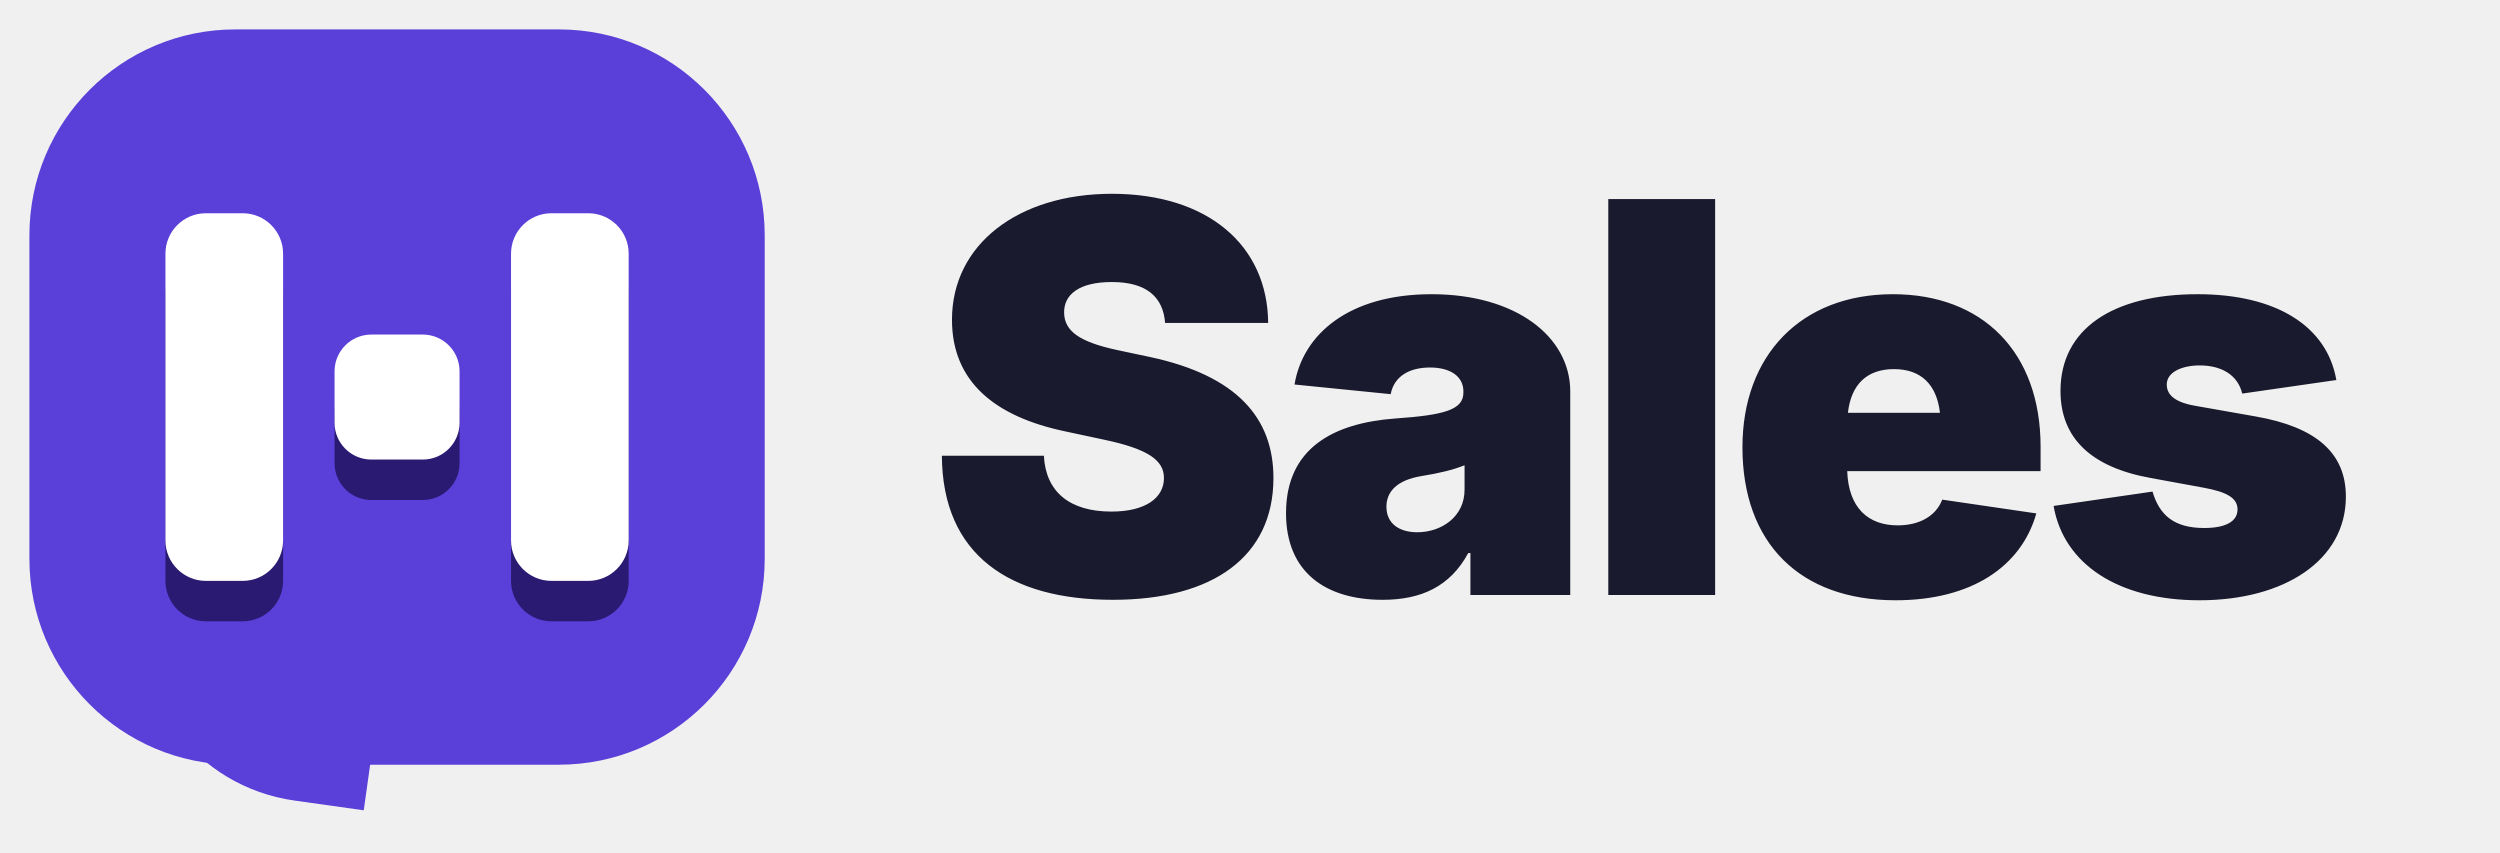
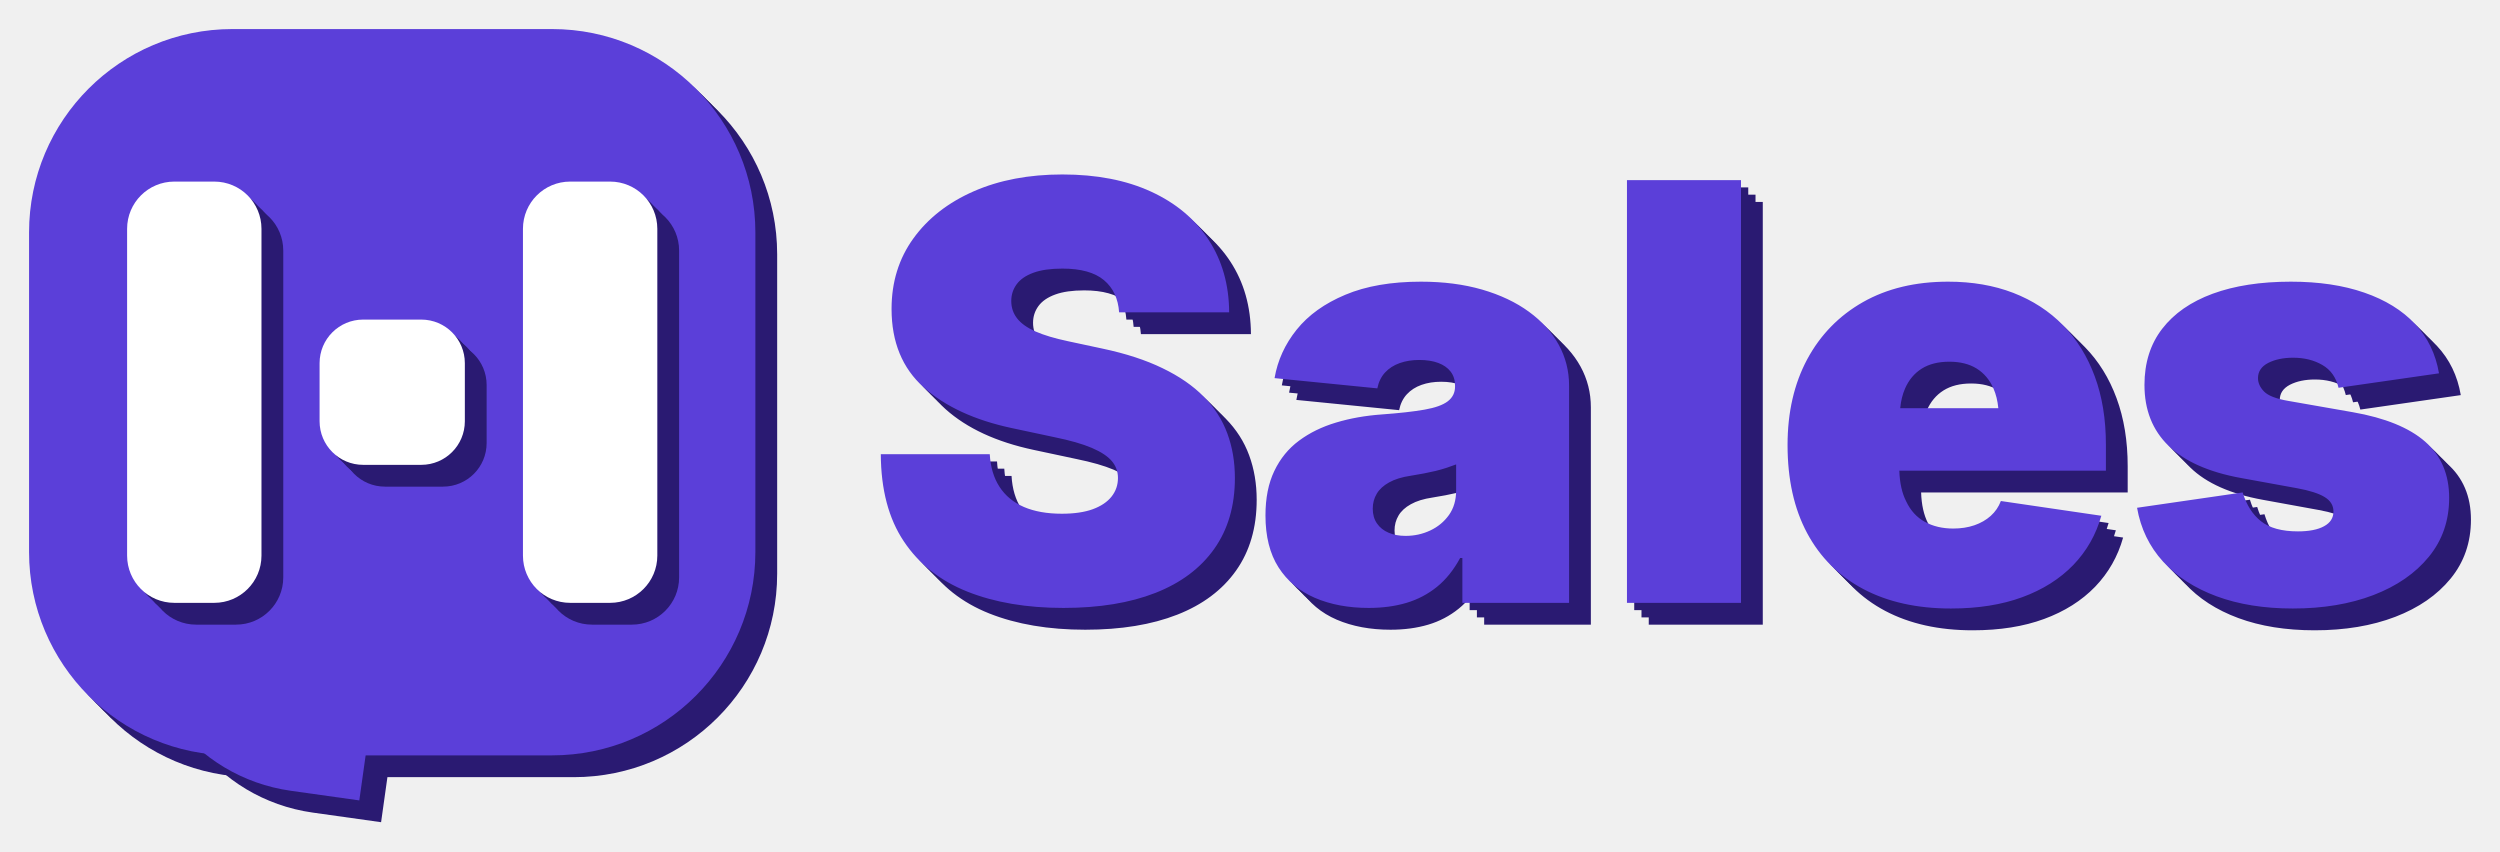
- <svg xmlns="http://www.w3.org/2000/svg" viewBox="-4 -4 340 116" role="img" aria-label="HSales">
-   <path d="M14 70 H48 V104 H38.5 A24.5 24.5 0 0 1 14 79.5 Z" fill="#5B3FD9" transform="rotate(8 31 87)" />
-   <rect x="0" y="0" width="100" height="100" rx="28" fill="#5B3FD9" />
-   <g fill="#2A1A72">
-     <rect x="18.5" y="30.5" width="16" height="50" rx="5.5" />
-     <rect x="65.5" y="30.5" width="16" height="50" rx="5.5" />
-     <rect x="41.5" y="47" width="17" height="17" rx="5" />
+ <svg xmlns="http://www.w3.org/2000/svg" viewBox="96.00 96.00 344.20 117.20">
+   <g transform="translate(100, 100)">
+     <g transform="translate(0, 0)">
+       <g fill="#2A1A72">
+         <g transform="translate(1, 1)">
+           <path d="M14 70 H48 V104 H38.5 A24.5 24.5 0 0 1 14 79.5 Z" transform="rotate(8 31 87)" />
+         </g>
+         <rect x="1" y="1" width="100" height="100" rx="28" />
+         <g transform="translate(2, 2)">
+           <path d="M14 70 H48 V104 H38.5 A24.5 24.5 0 0 1 14 79.5 Z" transform="rotate(8 31 87)" />
+         </g>
+         <rect x="2" y="2" width="100" height="100" rx="28" />
+         <g transform="translate(3, 3)">
+           <path d="M14 70 H48 V104 H38.5 A24.5 24.5 0 0 1 14 79.5 Z" transform="rotate(8 31 87)" />
+         </g>
+         <rect x="3" y="3" width="100" height="100" rx="28" />
+       </g>
+       <g>
+         <path d="M14 70 H48 V104 H38.5 A24.5 24.5 0 0 1 14 79.5 Z" fill="#5B3FD9" transform="rotate(8 31 87)" />
+         <rect x="0" y="0" width="100" height="100" rx="28" fill="#5B3FD9" />
+       </g>
+       <g fill="#2A1A72">
+         <g transform="translate(1, 1)">
+           <rect x="13.5" y="21" width="18.5" height="58" rx="6.5" />
+           <rect x="68" y="21" width="18.5" height="58" rx="6.5" />
+           <rect x="40" y="40" width="20" height="20" rx="6" />
+         </g>
+         <g transform="translate(2, 2)">
+           <rect x="13.5" y="21" width="18.5" height="58" rx="6.5" />
+           <rect x="68" y="21" width="18.5" height="58" rx="6.5" />
+           <rect x="40" y="40" width="20" height="20" rx="6" />
+         </g>
+         <g transform="translate(3, 3)">
+           <rect x="13.5" y="21" width="18.5" height="58" rx="6.5" />
+           <rect x="68" y="21" width="18.5" height="58" rx="6.5" />
+           <rect x="40" y="40" width="20" height="20" rx="6" />
+         </g>
+       </g>
+       <g fill="#ffffff">
+         <rect x="13.5" y="21" width="18.5" height="58" rx="6.5" />
+         <rect x="68" y="21" width="18.5" height="58" rx="6.5" />
+         <rect x="40" y="40" width="20" height="20" rx="6" />
+       </g>
+       <g transform="translate(115, 79)">
+         <g fill="#2A1A72">
+           <g transform="translate(1, 1)">
+             <path d="M27.42 0.70L27.42 0.70Q19.84 0.70 14.20-1.54Q8.55-3.79 5.43-8.48Q2.30-13.16 2.27-20.47L2.27-20.47L17.27-20.47Q17.42-17.81 18.61-15.98Q19.80-14.14 21.97-13.20Q24.14-12.27 27.19-12.27L27.19-12.27Q29.73-12.27 31.45-12.89Q33.16-13.52 34.04-14.63Q34.92-15.74 34.92-17.19L34.92-17.19Q34.92-18.52 34.08-19.51Q33.24-20.51 31.33-21.33Q29.41-22.15 26.17-22.81L26.17-22.81L20.31-24.06Q12.62-25.70 8.18-29.67Q3.75-33.63 3.75-40.47L3.75-40.47Q3.75-46.02 6.76-50.18Q9.77-54.34 15.06-56.66Q20.35-58.98 27.27-58.98L27.27-58.98Q34.34-58.98 39.47-56.62Q44.61-54.26 47.40-49.98Q50.20-45.70 50.23-40L50.23-40L35.08-40Q34.88-42.85 32.99-44.43Q31.09-46.02 27.27-46.02L27.27-46.02Q24.84-46.02 23.28-45.45Q21.72-44.88 20.98-43.87Q20.23-42.85 20.23-41.56L20.23-41.56Q20.23-40.20 21.04-39.16Q21.84-38.13 23.57-37.36Q25.31-36.60 28.05-36.02L28.05-36.02L32.81-35Q37.62-33.98 41.07-32.30Q44.53-30.63 46.74-28.38Q48.95-26.13 49.98-23.32Q51.02-20.51 51.02-17.19L51.02-17.19Q51.02-11.45 48.18-7.44Q45.35-3.44 40.08-1.37Q34.80 0.70 27.42 0.70ZM69.45 0.70L69.45 0.70Q65.27 0.70 62.05-0.68Q58.83-2.07 57.03-4.88Q55.23-7.70 55.23-12.03L55.23-12.03Q55.23-15.63 56.45-18.16Q57.66-20.70 59.84-22.32Q62.03-23.95 64.94-24.82Q67.85-25.70 71.25-25.94L71.25-25.94Q74.92-26.21 77.13-26.60Q79.34-26.99 80.33-27.75Q81.33-28.52 81.33-29.77L81.33-29.77L81.33-29.92Q81.33-31.05 80.72-31.84Q80.12-32.62 79.02-33.03Q77.93-33.44 76.41-33.44L76.41-33.44Q74.92-33.44 73.71-33.01Q72.50-32.58 71.70-31.72Q70.90-30.86 70.63-29.53L70.63-29.53L56.48-30.94Q57.11-34.61 59.53-37.62Q61.95-40.63 66.23-42.42Q70.51-44.22 76.64-44.22L76.64-44.22Q81.29-44.22 85.06-43.13Q88.83-42.03 91.50-40.08Q94.18-38.13 95.61-35.53Q97.03-32.93 97.03-29.92L97.03-29.92L97.03 0L82.34 0L82.34-6.17L82.03-6.17Q80.70-3.71 78.85-2.21Q76.99-0.70 74.65 0Q72.30 0.70 69.45 0.70ZM74.53-9.22L74.53-9.22Q76.33-9.22 77.91-9.96Q79.49-10.70 80.49-12.09Q81.48-13.48 81.48-15.47L81.48-15.47L81.48-19.06Q80.86-18.83 80.16-18.59Q79.45-18.36 78.65-18.16Q77.85-17.97 77.01-17.81Q76.17-17.66 75.23-17.50L75.23-17.50Q73.40-17.23 72.25-16.58Q71.09-15.94 70.55-15.02Q70-14.10 70-12.97L70-12.97Q70-11.76 70.59-10.92Q71.17-10.08 72.19-9.65Q73.20-9.22 74.53-9.22ZM105-58.20L120.70-58.20L120.70 0L105 0L105-58.20ZM149.61 0.78L149.61 0.78Q142.62 0.78 137.56-1.89Q132.50-4.57 129.80-9.61Q127.11-14.65 127.11-21.72L127.11-21.72Q127.11-28.48 129.82-33.54Q132.54-38.59 137.50-41.41Q142.46-44.22 149.22-44.22L149.22-44.22Q154.18-44.22 158.18-42.68Q162.19-41.13 165.04-38.22Q167.89-35.31 169.41-31.17Q170.94-27.03 170.94-21.80L170.94-21.80L170.94-18.20L142.50-18.20Q142.58-15.66 143.44-13.98L143.44-13.98Q144.34-12.07 146.02-11.15Q147.70-10.23 149.92-10.23L149.92-10.23Q151.52-10.23 152.83-10.68Q154.14-11.13 155.08-11.97Q156.02-12.81 156.48-14.02L156.48-14.02L170.31-11.99Q169.22-8.09 166.45-5.21Q163.67-2.34 159.43-0.78Q155.20 0.78 149.61 0.78ZM142.62-26.80L142.62-26.80L156.13-26.80Q155.98-28.32 155.47-29.49L155.47-29.49Q154.69-31.29 153.16-32.25Q151.64-33.20 149.38-33.20Q147.11-33.20 145.59-32.25Q144.06-31.29 143.28-29.49L143.28-29.49Q142.77-28.32 142.62-26.80ZM196.68 0.78L196.68 0.78Q190.74 0.78 186.19-0.90Q181.64-2.58 178.81-5.68Q175.98-8.79 175.23-13.09L175.23-13.09L189.77-15.20Q190.55-12.62 192.30-11.23Q194.06-9.84 197.38-9.84L197.38-9.84Q199.69-9.84 200.98-10.55Q202.27-11.25 202.27-12.58L202.27-12.58Q202.27-13.83 201.05-14.57Q199.84-15.31 197.27-15.78L197.27-15.78L189.53-17.19Q182.89-18.40 179.57-21.62Q176.25-24.84 176.25-30L176.25-30Q176.25-34.57 178.69-37.73Q181.13-40.90 185.64-42.56Q190.16-44.22 196.41-44.22L196.41-44.22Q202.19-44.22 206.52-42.71Q210.86-41.21 213.50-38.40Q216.13-35.59 216.80-31.60L216.80-31.60L202.97-29.61Q202.46-31.76 200.74-32.75Q199.02-33.75 196.72-33.75L196.72-33.75Q194.69-33.75 193.28-33.03Q191.88-32.30 191.88-30.94L191.88-30.94Q191.88-29.96 192.71-29.10Q193.55-28.24 196.02-27.81L196.02-27.81L204.92-26.25Q211.60-25.08 214.90-22.19Q218.20-19.30 218.20-14.45L218.20-14.45Q218.20-9.77 215.41-6.35Q212.62-2.93 207.77-1.07Q202.93 0.78 196.68 0.78Z" />
+           </g>
+           <g transform="translate(2, 2)">
+             <path d="M27.42 0.70L27.42 0.70Q19.84 0.70 14.20-1.54Q8.55-3.79 5.43-8.48Q2.30-13.16 2.27-20.47L2.27-20.47L17.27-20.47Q17.42-17.81 18.61-15.98Q19.80-14.14 21.97-13.20Q24.14-12.27 27.19-12.27L27.19-12.27Q29.73-12.27 31.45-12.89Q33.16-13.52 34.04-14.63Q34.92-15.74 34.92-17.19L34.92-17.19Q34.92-18.52 34.08-19.51Q33.24-20.51 31.33-21.33Q29.41-22.15 26.17-22.81L26.17-22.81L20.31-24.06Q12.62-25.70 8.18-29.67Q3.75-33.63 3.75-40.47L3.75-40.47Q3.75-46.02 6.76-50.18Q9.77-54.34 15.06-56.66Q20.35-58.98 27.27-58.98L27.27-58.98Q34.34-58.98 39.47-56.62Q44.61-54.26 47.40-49.98Q50.20-45.70 50.23-40L50.23-40L35.08-40Q34.88-42.85 32.99-44.43Q31.09-46.02 27.27-46.02L27.27-46.02Q24.84-46.02 23.28-45.45Q21.72-44.88 20.98-43.87Q20.23-42.85 20.23-41.56L20.23-41.56Q20.23-40.20 21.04-39.16Q21.84-38.13 23.57-37.36Q25.31-36.60 28.05-36.02L28.05-36.02L32.81-35Q37.62-33.98 41.07-32.30Q44.53-30.63 46.74-28.38Q48.95-26.13 49.98-23.32Q51.02-20.51 51.02-17.19L51.02-17.19Q51.02-11.45 48.18-7.44Q45.35-3.44 40.08-1.37Q34.80 0.70 27.42 0.70ZM69.45 0.70L69.45 0.70Q65.27 0.70 62.05-0.68Q58.83-2.07 57.03-4.88Q55.23-7.70 55.23-12.03L55.23-12.03Q55.23-15.63 56.45-18.16Q57.66-20.70 59.84-22.32Q62.03-23.95 64.94-24.82Q67.85-25.70 71.25-25.94L71.25-25.94Q74.92-26.21 77.13-26.60Q79.34-26.99 80.33-27.75Q81.33-28.52 81.33-29.77L81.33-29.77L81.33-29.92Q81.33-31.05 80.72-31.84Q80.12-32.62 79.02-33.03Q77.93-33.44 76.41-33.44L76.41-33.44Q74.92-33.44 73.71-33.01Q72.50-32.58 71.70-31.72Q70.90-30.86 70.63-29.53L70.63-29.53L56.48-30.94Q57.11-34.61 59.53-37.62Q61.95-40.63 66.23-42.42Q70.51-44.22 76.64-44.22L76.64-44.22Q81.29-44.22 85.06-43.13Q88.83-42.03 91.50-40.08Q94.18-38.13 95.61-35.53Q97.03-32.93 97.03-29.92L97.03-29.92L97.03 0L82.34 0L82.34-6.17L82.03-6.17Q80.70-3.71 78.85-2.21Q76.99-0.70 74.65 0Q72.30 0.70 69.45 0.70ZM74.53-9.22L74.53-9.22Q76.33-9.22 77.91-9.96Q79.49-10.70 80.49-12.09Q81.48-13.48 81.48-15.47L81.48-15.47L81.48-19.06Q80.86-18.83 80.16-18.59Q79.45-18.36 78.65-18.16Q77.85-17.97 77.01-17.81Q76.17-17.66 75.23-17.50L75.23-17.50Q73.40-17.23 72.25-16.58Q71.09-15.94 70.55-15.02Q70-14.10 70-12.97L70-12.97Q70-11.76 70.59-10.92Q71.17-10.08 72.19-9.65Q73.20-9.22 74.53-9.22ZM105-58.20L120.70-58.20L120.70 0L105 0L105-58.20ZM149.61 0.78L149.61 0.78Q142.62 0.78 137.56-1.89Q132.50-4.57 129.80-9.61Q127.11-14.65 127.11-21.72L127.11-21.72Q127.11-28.48 129.82-33.54Q132.54-38.59 137.50-41.41Q142.46-44.22 149.22-44.22L149.22-44.22Q154.18-44.22 158.18-42.68Q162.19-41.13 165.04-38.22Q167.89-35.31 169.41-31.17Q170.94-27.03 170.94-21.80L170.94-21.80L170.94-18.20L142.50-18.20Q142.58-15.66 143.44-13.98L143.44-13.98Q144.34-12.07 146.02-11.15Q147.70-10.23 149.92-10.23L149.92-10.23Q151.52-10.23 152.83-10.68Q154.14-11.13 155.08-11.97Q156.02-12.81 156.48-14.02L156.48-14.02L170.31-11.99Q169.22-8.09 166.45-5.21Q163.67-2.34 159.43-0.78Q155.20 0.78 149.61 0.78ZM142.62-26.80L142.62-26.80L156.13-26.80Q155.98-28.32 155.47-29.49L155.47-29.49Q154.69-31.29 153.16-32.25Q151.64-33.20 149.38-33.20Q147.11-33.20 145.59-32.25Q144.06-31.29 143.28-29.49L143.28-29.49Q142.77-28.32 142.62-26.80ZM196.68 0.78L196.68 0.78Q190.74 0.78 186.19-0.90Q181.64-2.58 178.81-5.68Q175.98-8.79 175.23-13.09L175.23-13.09L189.77-15.20Q190.55-12.62 192.30-11.23Q194.06-9.84 197.38-9.84L197.38-9.84Q199.69-9.84 200.98-10.55Q202.27-11.25 202.27-12.58L202.27-12.58Q202.27-13.83 201.05-14.57Q199.84-15.31 197.27-15.78L197.27-15.78L189.53-17.19Q182.89-18.40 179.57-21.62Q176.25-24.84 176.25-30L176.25-30Q176.25-34.57 178.69-37.73Q181.13-40.90 185.64-42.56Q190.16-44.22 196.41-44.22L196.41-44.22Q202.19-44.22 206.52-42.71Q210.86-41.21 213.50-38.40Q216.13-35.59 216.80-31.60L216.80-31.60L202.97-29.61Q202.46-31.76 200.74-32.75Q199.02-33.75 196.72-33.75L196.72-33.75Q194.69-33.75 193.28-33.03Q191.88-32.30 191.88-30.94L191.88-30.94Q191.88-29.96 192.71-29.10Q193.55-28.24 196.02-27.81L196.02-27.81L204.92-26.25Q211.60-25.08 214.90-22.19Q218.20-19.30 218.20-14.45L218.20-14.45Q218.20-9.77 215.41-6.35Q212.62-2.93 207.77-1.07Q202.93 0.78 196.68 0.78Z" />
+           </g>
+           <g transform="translate(3, 3)">
+             <path d="M27.42 0.70L27.42 0.70Q19.84 0.70 14.20-1.54Q8.55-3.79 5.43-8.48Q2.30-13.16 2.27-20.47L2.27-20.47L17.27-20.47Q17.42-17.81 18.61-15.98Q19.80-14.14 21.97-13.20Q24.14-12.27 27.19-12.27L27.19-12.27Q29.73-12.27 31.45-12.89Q33.16-13.52 34.04-14.63Q34.92-15.74 34.92-17.19L34.92-17.19Q34.92-18.52 34.08-19.51Q33.24-20.51 31.33-21.33Q29.41-22.15 26.17-22.81L26.17-22.81L20.31-24.06Q12.62-25.70 8.18-29.67Q3.75-33.63 3.75-40.47L3.75-40.47Q3.75-46.02 6.76-50.18Q9.77-54.34 15.06-56.66Q20.35-58.98 27.27-58.98L27.27-58.98Q34.34-58.98 39.47-56.62Q44.61-54.26 47.40-49.98Q50.20-45.70 50.23-40L50.23-40L35.08-40Q34.88-42.85 32.99-44.43Q31.09-46.02 27.27-46.02L27.27-46.02Q24.84-46.02 23.28-45.45Q21.72-44.88 20.98-43.87Q20.23-42.85 20.23-41.56L20.23-41.56Q20.23-40.20 21.04-39.16Q21.84-38.13 23.57-37.36Q25.31-36.60 28.05-36.02L28.05-36.02L32.81-35Q37.62-33.98 41.07-32.30Q44.53-30.63 46.74-28.38Q48.95-26.13 49.98-23.32Q51.02-20.51 51.02-17.19L51.02-17.19Q51.02-11.45 48.18-7.44Q45.35-3.44 40.08-1.37Q34.80 0.70 27.42 0.70ZM69.45 0.70L69.45 0.70Q65.27 0.70 62.05-0.68Q58.83-2.07 57.03-4.88Q55.23-7.70 55.23-12.03L55.23-12.03Q55.23-15.63 56.45-18.16Q57.66-20.70 59.84-22.32Q62.03-23.95 64.94-24.82Q67.85-25.70 71.25-25.94L71.25-25.94Q74.92-26.21 77.13-26.60Q79.34-26.99 80.33-27.75Q81.33-28.52 81.33-29.77L81.33-29.77L81.33-29.92Q81.33-31.05 80.72-31.84Q80.12-32.62 79.02-33.03Q77.93-33.44 76.41-33.44L76.41-33.44Q74.92-33.44 73.71-33.01Q72.50-32.58 71.70-31.72Q70.90-30.86 70.63-29.53L70.63-29.53L56.48-30.94Q57.11-34.61 59.53-37.62Q61.95-40.63 66.23-42.42Q70.51-44.22 76.64-44.22L76.64-44.22Q81.29-44.22 85.06-43.13Q88.83-42.03 91.50-40.08Q94.18-38.13 95.61-35.53Q97.03-32.93 97.03-29.92L97.03-29.92L97.03 0L82.34 0L82.34-6.17L82.03-6.17Q80.70-3.71 78.85-2.21Q76.99-0.70 74.65 0Q72.30 0.70 69.45 0.70ZM74.53-9.22L74.53-9.22Q76.33-9.22 77.91-9.96Q79.49-10.70 80.49-12.09Q81.48-13.48 81.48-15.47L81.48-15.47L81.48-19.06Q80.86-18.83 80.16-18.59Q79.45-18.36 78.65-18.16Q77.85-17.97 77.01-17.81Q76.17-17.66 75.23-17.50L75.23-17.50Q73.40-17.23 72.25-16.58Q71.09-15.94 70.55-15.02Q70-14.10 70-12.97L70-12.97Q70-11.76 70.59-10.92Q71.17-10.08 72.19-9.65Q73.20-9.22 74.53-9.22ZM105-58.20L120.70-58.20L120.70 0L105 0L105-58.20ZM149.61 0.78L149.61 0.78Q142.62 0.78 137.56-1.89Q132.50-4.57 129.80-9.61Q127.11-14.65 127.11-21.72L127.11-21.72Q127.11-28.48 129.82-33.54Q132.54-38.59 137.50-41.41Q142.46-44.22 149.22-44.22L149.22-44.22Q154.18-44.22 158.18-42.68Q162.19-41.13 165.04-38.22Q167.89-35.31 169.41-31.17Q170.94-27.03 170.94-21.80L170.94-21.80L170.94-18.20L142.50-18.20Q142.58-15.66 143.44-13.98L143.44-13.98Q144.34-12.07 146.02-11.15Q147.70-10.23 149.92-10.23L149.92-10.23Q151.52-10.23 152.83-10.68Q154.14-11.13 155.08-11.97Q156.02-12.81 156.48-14.02L156.48-14.02L170.31-11.99Q169.22-8.09 166.45-5.21Q163.67-2.34 159.43-0.78Q155.20 0.78 149.61 0.78ZM142.62-26.80L142.62-26.80L156.13-26.80Q155.98-28.32 155.47-29.49L155.47-29.49Q154.69-31.29 153.16-32.25Q151.64-33.20 149.38-33.20Q147.11-33.20 145.59-32.25Q144.06-31.29 143.28-29.49L143.28-29.49Q142.77-28.32 142.62-26.80ZM196.68 0.78L196.68 0.78Q190.74 0.78 186.19-0.90Q181.64-2.58 178.81-5.68Q175.98-8.79 175.23-13.09L175.23-13.09L189.77-15.20Q190.55-12.62 192.30-11.23Q194.06-9.84 197.38-9.84L197.38-9.84Q199.69-9.84 200.98-10.55Q202.27-11.25 202.27-12.58L202.27-12.58Q202.27-13.83 201.05-14.57Q199.84-15.31 197.27-15.78L197.27-15.78L189.53-17.19Q182.89-18.40 179.57-21.62Q176.25-24.84 176.25-30L176.25-30Q176.25-34.57 178.69-37.73Q181.13-40.90 185.64-42.56Q190.16-44.22 196.41-44.22L196.41-44.22Q202.19-44.22 206.52-42.71Q210.86-41.21 213.50-38.40Q216.13-35.59 216.80-31.60L216.80-31.60L202.97-29.61Q202.46-31.76 200.74-32.75Q199.02-33.75 196.72-33.75L196.72-33.75Q194.69-33.75 193.28-33.03Q191.88-32.30 191.88-30.94L191.88-30.94Q191.88-29.96 192.71-29.10Q193.55-28.24 196.02-27.81L196.02-27.81L204.92-26.25Q211.60-25.08 214.90-22.19Q218.20-19.30 218.20-14.45L218.20-14.45Q218.20-9.77 215.41-6.35Q212.62-2.93 207.77-1.07Q202.93 0.78 196.68 0.78Z" />
+           </g>
+         </g>
+         <g fill="#5B3FD9">
+           <path d="M27.42 0.70L27.42 0.70Q19.84 0.70 14.20-1.54Q8.55-3.79 5.43-8.48Q2.30-13.16 2.27-20.47L2.27-20.47L17.27-20.47Q17.42-17.81 18.61-15.98Q19.80-14.14 21.97-13.20Q24.14-12.27 27.19-12.27L27.19-12.27Q29.73-12.27 31.45-12.89Q33.16-13.52 34.04-14.63Q34.92-15.74 34.92-17.19L34.92-17.19Q34.92-18.52 34.08-19.51Q33.24-20.51 31.33-21.33Q29.41-22.15 26.17-22.81L26.17-22.81L20.31-24.06Q12.62-25.70 8.18-29.67Q3.75-33.63 3.75-40.47L3.75-40.47Q3.75-46.02 6.76-50.18Q9.77-54.34 15.06-56.66Q20.35-58.98 27.27-58.98L27.27-58.98Q34.34-58.98 39.47-56.62Q44.61-54.26 47.40-49.98Q50.20-45.70 50.23-40L50.23-40L35.08-40Q34.88-42.85 32.99-44.43Q31.09-46.02 27.27-46.02L27.27-46.02Q24.84-46.02 23.28-45.45Q21.72-44.88 20.98-43.87Q20.23-42.85 20.23-41.56L20.23-41.56Q20.23-40.20 21.04-39.16Q21.84-38.13 23.57-37.36Q25.31-36.60 28.05-36.02L28.05-36.02L32.81-35Q37.62-33.98 41.07-32.30Q44.53-30.63 46.74-28.38Q48.95-26.13 49.98-23.32Q51.02-20.51 51.02-17.19L51.02-17.19Q51.02-11.45 48.18-7.44Q45.35-3.44 40.08-1.37Q34.80 0.70 27.42 0.70ZM69.45 0.70L69.45 0.70Q65.27 0.70 62.05-0.68Q58.83-2.07 57.03-4.88Q55.23-7.70 55.23-12.03L55.23-12.03Q55.23-15.63 56.45-18.16Q57.66-20.70 59.84-22.32Q62.03-23.95 64.94-24.82Q67.85-25.70 71.25-25.94L71.25-25.94Q74.92-26.21 77.13-26.60Q79.34-26.99 80.33-27.75Q81.33-28.52 81.33-29.77L81.33-29.77L81.33-29.92Q81.33-31.05 80.72-31.84Q80.12-32.62 79.02-33.03Q77.93-33.44 76.41-33.44L76.41-33.44Q74.92-33.44 73.71-33.01Q72.50-32.58 71.70-31.72Q70.90-30.86 70.63-29.53L70.63-29.53L56.48-30.94Q57.11-34.61 59.53-37.62Q61.95-40.63 66.23-42.42Q70.51-44.22 76.64-44.22L76.64-44.22Q81.29-44.22 85.06-43.13Q88.83-42.03 91.50-40.08Q94.18-38.13 95.61-35.53Q97.03-32.93 97.03-29.92L97.03-29.92L97.03 0L82.34 0L82.34-6.17L82.03-6.17Q80.70-3.71 78.85-2.21Q76.99-0.70 74.65 0Q72.30 0.70 69.45 0.70ZM74.53-9.22L74.53-9.22Q76.33-9.22 77.91-9.96Q79.49-10.70 80.49-12.09Q81.48-13.48 81.48-15.47L81.48-15.47L81.48-19.06Q80.86-18.83 80.16-18.59Q79.45-18.36 78.65-18.16Q77.85-17.97 77.01-17.81Q76.17-17.66 75.23-17.50L75.23-17.50Q73.40-17.23 72.25-16.58Q71.09-15.94 70.55-15.02Q70-14.10 70-12.97L70-12.97Q70-11.76 70.59-10.92Q71.17-10.08 72.19-9.65Q73.20-9.22 74.53-9.22ZM105-58.20L120.70-58.20L120.70 0L105 0L105-58.20ZM149.61 0.78L149.61 0.78Q142.62 0.78 137.56-1.89Q132.50-4.57 129.80-9.61Q127.11-14.65 127.11-21.72L127.11-21.72Q127.11-28.48 129.82-33.54Q132.54-38.59 137.50-41.41Q142.46-44.22 149.22-44.22L149.22-44.22Q154.18-44.22 158.18-42.68Q162.19-41.13 165.04-38.22Q167.89-35.31 169.41-31.17Q170.94-27.03 170.94-21.80L170.94-21.80L170.94-18.20L142.50-18.20Q142.58-15.66 143.44-13.98L143.44-13.98Q144.34-12.07 146.02-11.15Q147.70-10.23 149.92-10.23L149.92-10.23Q151.52-10.23 152.83-10.68Q154.14-11.13 155.08-11.97Q156.02-12.81 156.48-14.02L156.48-14.02L170.31-11.99Q169.22-8.09 166.45-5.21Q163.67-2.34 159.43-0.78Q155.20 0.78 149.61 0.78ZM142.62-26.80L142.62-26.80L156.13-26.80Q155.98-28.32 155.47-29.49L155.47-29.49Q154.69-31.29 153.16-32.25Q151.64-33.20 149.38-33.20Q147.11-33.20 145.59-32.25Q144.06-31.29 143.28-29.49L143.28-29.49Q142.77-28.32 142.62-26.80ZM196.68 0.78L196.68 0.78Q190.74 0.78 186.19-0.90Q181.64-2.58 178.81-5.68Q175.98-8.79 175.23-13.09L175.23-13.09L189.77-15.20Q190.55-12.62 192.30-11.23Q194.06-9.84 197.38-9.84L197.38-9.84Q199.69-9.84 200.98-10.55Q202.27-11.25 202.27-12.58L202.27-12.58Q202.27-13.83 201.05-14.57Q199.84-15.31 197.27-15.78L197.27-15.78L189.53-17.19Q182.89-18.40 179.57-21.62Q176.25-24.84 176.25-30L176.25-30Q176.25-34.57 178.69-37.73Q181.13-40.90 185.64-42.56Q190.16-44.22 196.41-44.22L196.41-44.22Q202.19-44.22 206.52-42.71Q210.86-41.21 213.50-38.40Q216.13-35.59 216.80-31.60L216.80-31.60L202.97-29.61Q202.46-31.76 200.74-32.75Q199.02-33.75 196.72-33.75L196.72-33.75Q194.69-33.75 193.28-33.03Q191.88-32.30 191.88-30.94L191.88-30.94Q191.88-29.96 192.71-29.10Q193.55-28.24 196.02-27.81L196.02-27.81L204.92-26.25Q211.60-25.08 214.90-22.19Q218.20-19.30 218.20-14.45L218.20-14.45Q218.20-9.77 215.41-6.35Q212.62-2.93 207.77-1.07Q202.93 0.78 196.68 0.78Z" />
+         </g>
+       </g>
+     </g>
  </g>
-   <g fill="#ffffff">
-     <rect x="18.5" y="25" width="16" height="50" rx="5.5" />
-     <rect x="65.5" y="25" width="16" height="50" rx="5.5" />
-     <rect x="41.5" y="41.5" width="17" height="17" rx="5" />
-   </g>
-   <text x="122" y="50" font-family="Inter, 'Helvetica Neue', Arial, sans-serif" font-size="74" font-weight="900" letter-spacing="-2.2" fill="#1A1A2E" dominant-baseline="central">Sales</text>
</svg>
